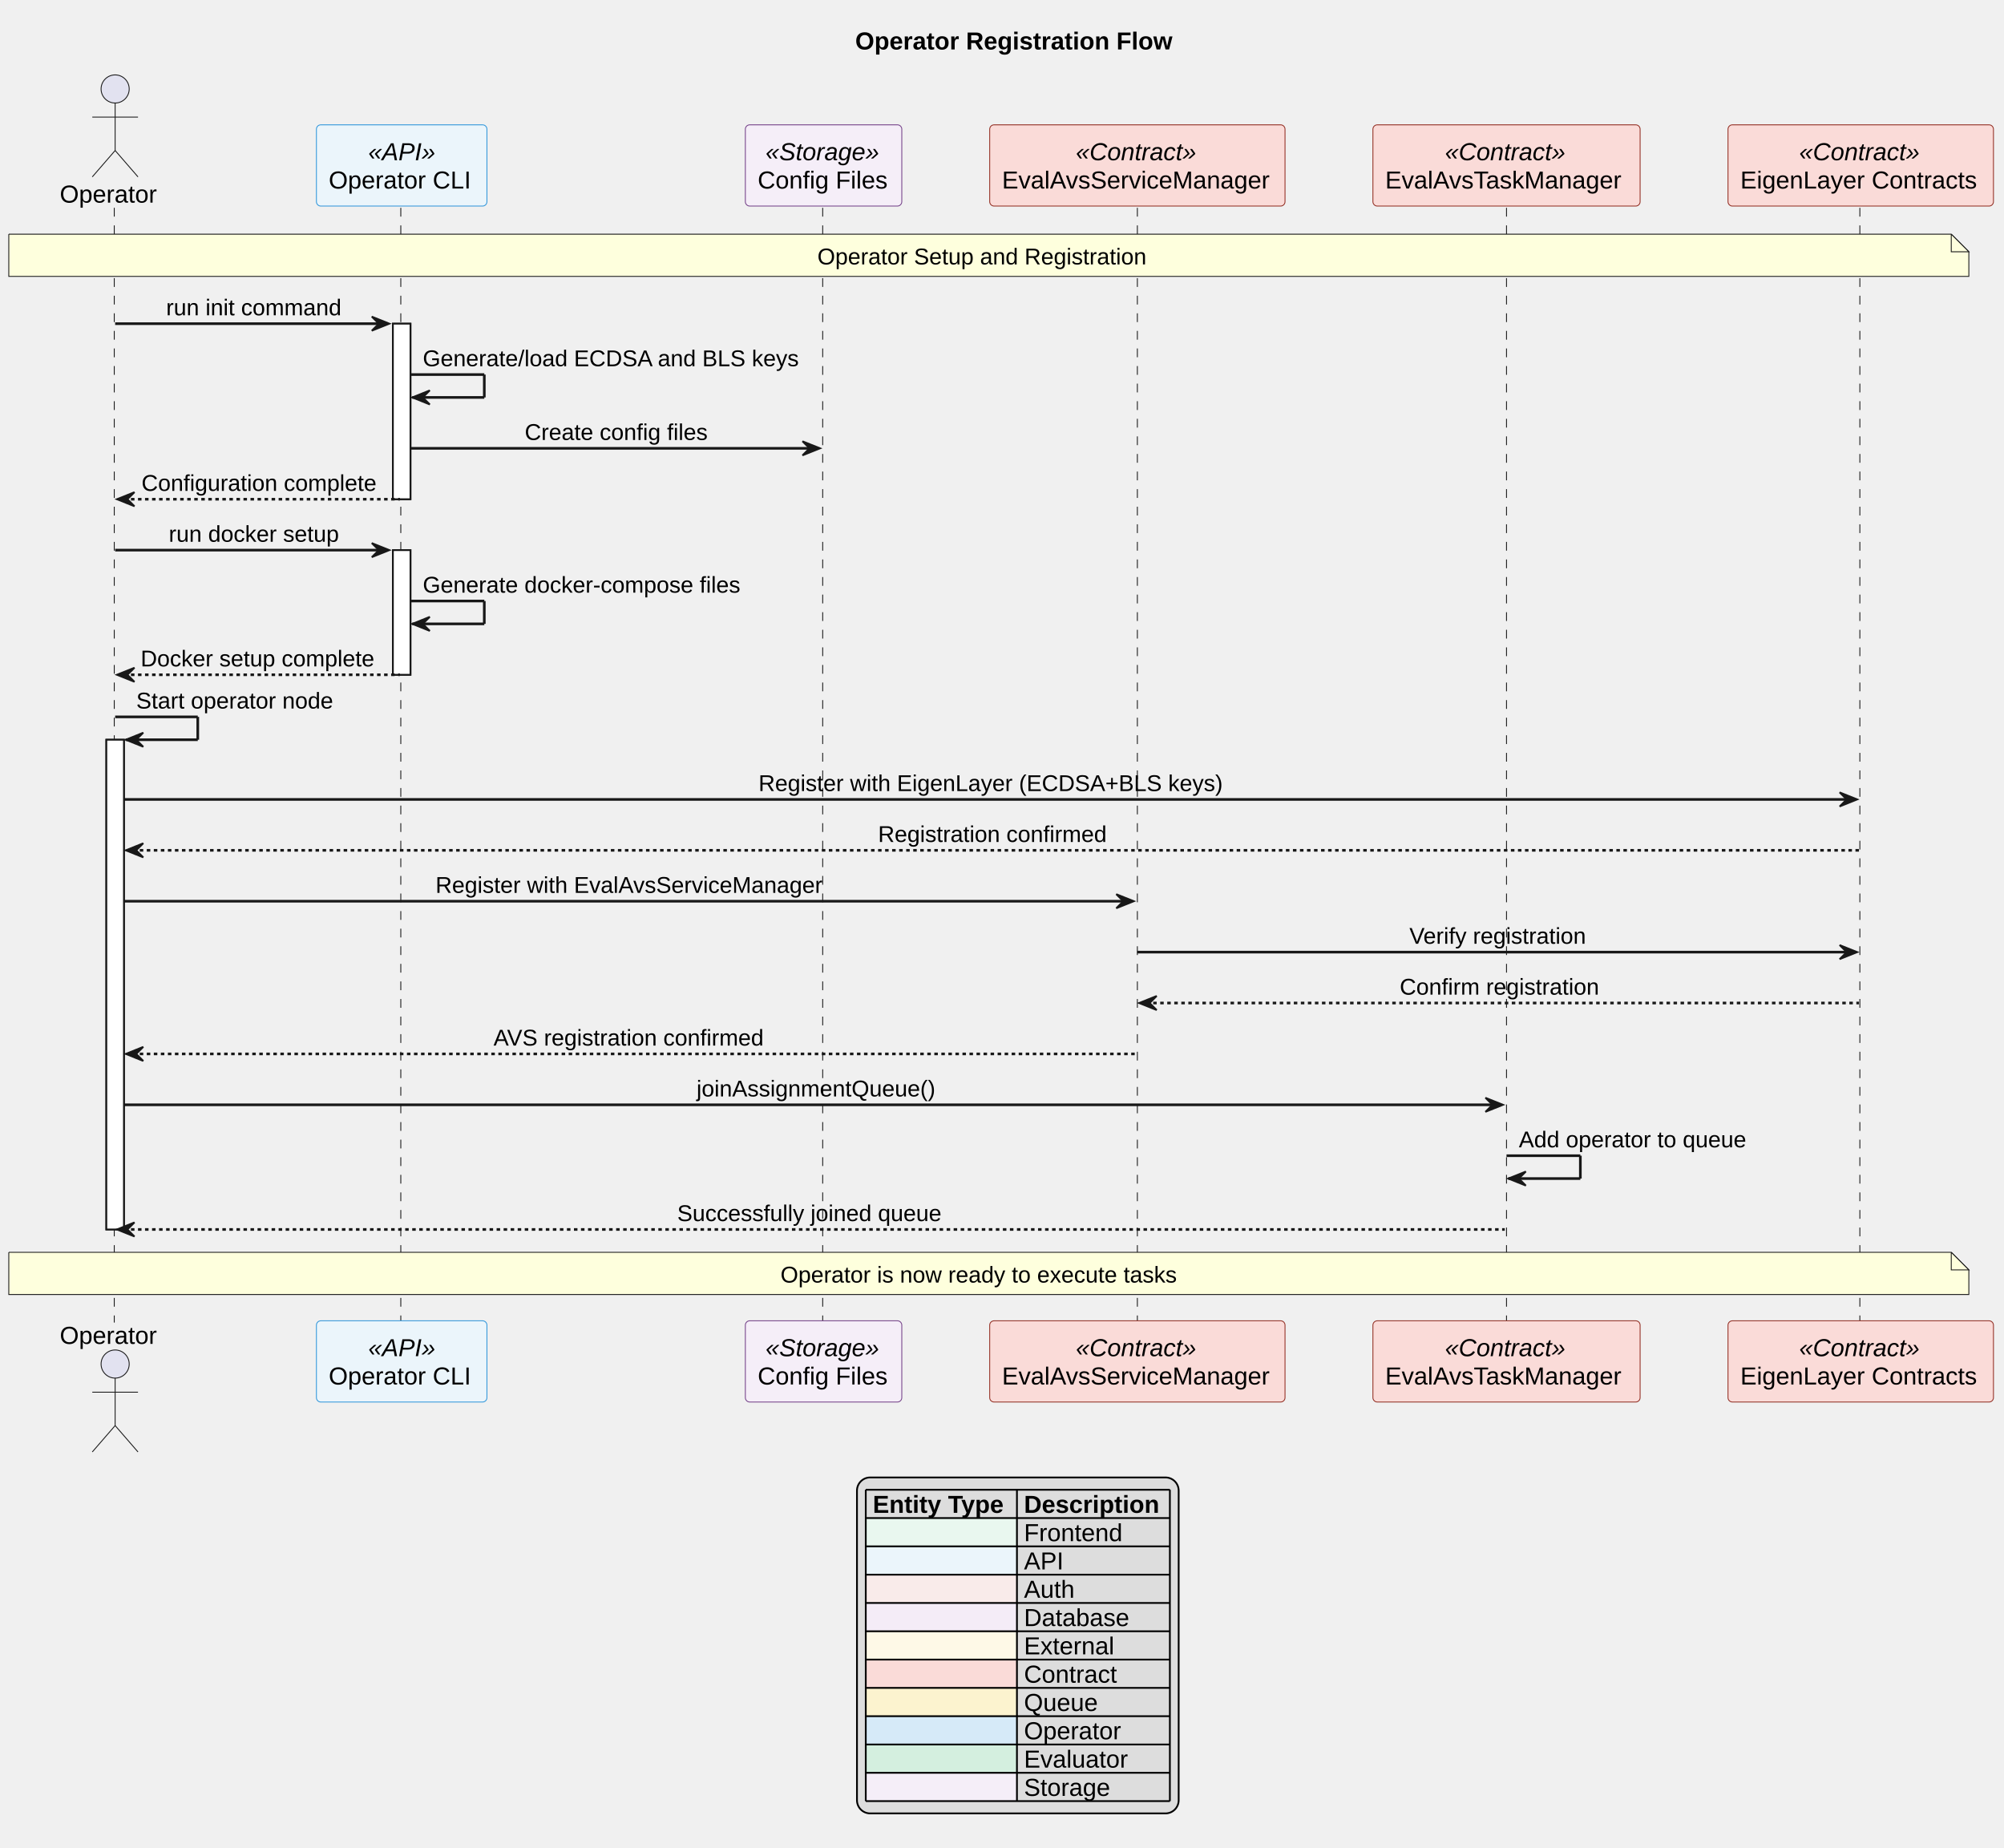
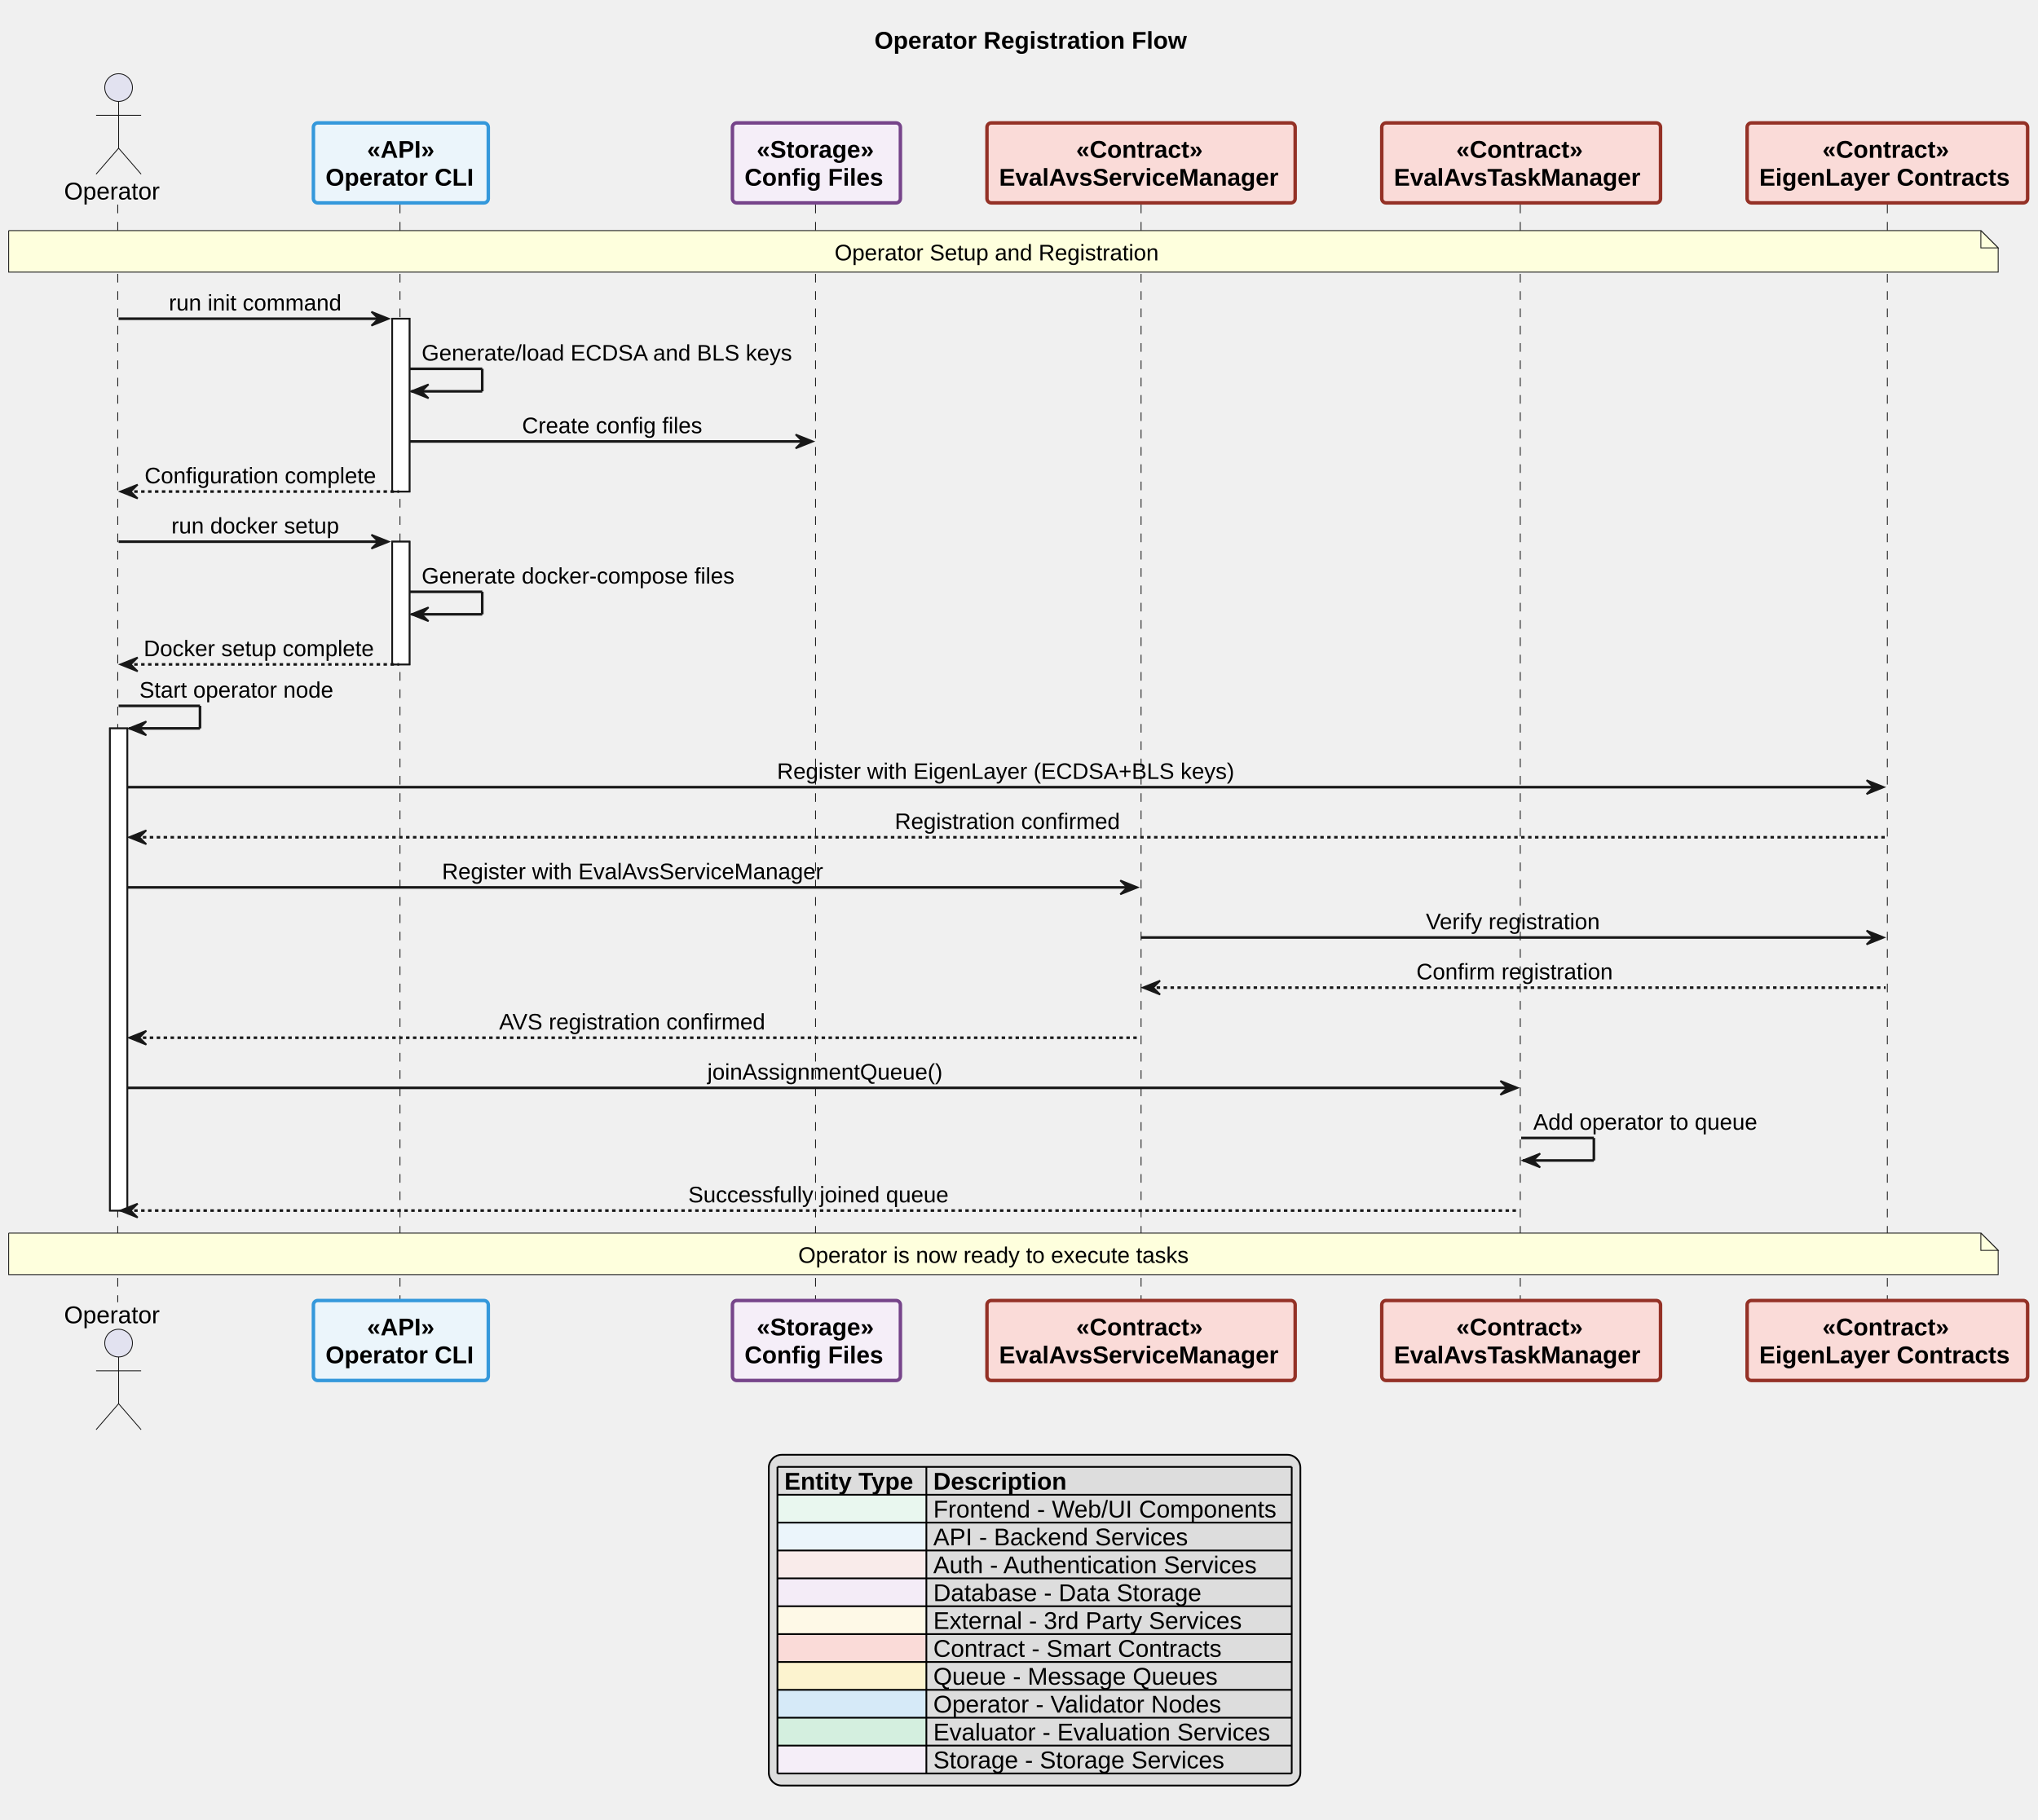
- <svg xmlns="http://www.w3.org/2000/svg" contentStyleType="text/css" height="1051px" preserveAspectRatio="none" style="width:1140px;height:1051px;background:#FFFFFF;" version="1.1" viewBox="0 0 1140 1051" width="1140px" zoomAndPan="magnify">
+ <svg xmlns="http://www.w3.org/2000/svg" contentStyleType="text/css" height="1051px" preserveAspectRatio="none" style="width:1177px;height:1051px;background:#FFFFFF;" version="1.1" viewBox="0 0 1177 1051" width="1177px" zoomAndPan="magnify">
  <defs />
  <g>
-     <text fill="#000000" font-family="Arial" font-size="14" font-weight="bold" lengthAdjust="spacing" textLength="185" x="486.5" y="28.132">Operator Registration Flow</text>
-     <rect fill="#FFFFFF" height="278.539" style="stroke:#181818;stroke-width:1.0;" width="10" x="60.5" y="420.736" />
-     <rect fill="#FFFFFF" height="99.846" style="stroke:#181818;stroke-width:1.0;" width="10" x="223.5" y="184.095" />
-     <rect fill="#FFFFFF" height="70.897" style="stroke:#181818;stroke-width:1.0;" width="10" x="223.5" y="312.89" />
-     <line style="stroke:#181818;stroke-width:0.5;stroke-dasharray:5.0,5.0;" x1="65" x2="65" y1="118.197" y2="752.223" />
-     <line style="stroke:#181818;stroke-width:0.5;stroke-dasharray:5.0,5.0;" x1="228" x2="228" y1="118.197" y2="752.223" />
-     <line style="stroke:#181818;stroke-width:0.5;stroke-dasharray:5.0,5.0;" x1="468" x2="468" y1="118.197" y2="752.223" />
-     <line style="stroke:#181818;stroke-width:0.5;stroke-dasharray:5.0,5.0;" x1="647" x2="647" y1="118.197" y2="752.223" />
-     <line style="stroke:#181818;stroke-width:0.5;stroke-dasharray:5.0,5.0;" x1="857" x2="857" y1="118.197" y2="752.223" />
-     <line style="stroke:#181818;stroke-width:0.5;stroke-dasharray:5.0,5.0;" x1="1058" x2="1058" y1="118.197" y2="752.223" />
-     <text fill="#000000" font-family="Arial" font-size="14" lengthAdjust="spacing" textLength="57" x="34" y="115.231">Operator</text>
-     <ellipse cx="65.5" cy="50.599" fill="#E2E2F0" rx="8" ry="8" style="stroke:#181818;stroke-width:0.5;" />
-     <path d="M65.5,58.599 L65.5,85.599 M52.5,66.599 L78.5,66.599 M65.5,85.599 L52.5,100.599 M65.5,85.599 L78.5,100.599 " fill="none" style="stroke:#181818;stroke-width:0.5;" />
-     <text fill="#000000" font-family="Arial" font-size="14" lengthAdjust="spacing" textLength="57" x="34" y="764.355">Operator</text>
-     <ellipse cx="65.5" cy="775.822" fill="#E2E2F0" rx="8" ry="8" style="stroke:#181818;stroke-width:0.5;" />
-     <path d="M65.5,783.822 L65.5,810.822 M52.5,791.822 L78.5,791.822 M65.5,810.822 L52.5,825.822 M65.5,810.822 L78.5,825.822 " fill="none" style="stroke:#181818;stroke-width:0.5;" />
-     <rect fill="#EBF5FB" height="46.197" rx="2.5" ry="2.5" style="stroke:#3498DB;stroke-width:0.5;" width="97" x="180" y="71" />
-     <text fill="#000000" font-family="Arial" font-size="14" font-style="italic" lengthAdjust="spacing" textLength="38" x="209.5" y="91.132">«API»</text>
-     <text fill="#000000" font-family="Arial" font-size="14" lengthAdjust="spacing" textLength="83" x="187" y="107.231">Operator CLI</text>
-     <rect fill="#EBF5FB" height="46.197" rx="2.5" ry="2.5" style="stroke:#3498DB;stroke-width:0.5;" width="97" x="180" y="751.223" />
-     <text fill="#000000" font-family="Arial" font-size="14" font-style="italic" lengthAdjust="spacing" textLength="38" x="209.5" y="771.355">«API»</text>
-     <text fill="#000000" font-family="Arial" font-size="14" lengthAdjust="spacing" textLength="83" x="187" y="787.454">Operator CLI</text>
-     <rect fill="#F5EEF8" height="46.197" rx="2.5" ry="2.5" style="stroke:#76448A;stroke-width:0.5;" width="89" x="424" y="71" />
-     <text fill="#000000" font-family="Arial" font-size="14" font-style="italic" lengthAdjust="spacing" textLength="66" x="435.5" y="91.132">«Storage»</text>
-     <text fill="#000000" font-family="Arial" font-size="14" lengthAdjust="spacing" textLength="75" x="431" y="107.231">Config Files</text>
-     <rect fill="#F5EEF8" height="46.197" rx="2.5" ry="2.5" style="stroke:#76448A;stroke-width:0.5;" width="89" x="424" y="751.223" />
-     <text fill="#000000" font-family="Arial" font-size="14" font-style="italic" lengthAdjust="spacing" textLength="66" x="435.5" y="771.355">«Storage»</text>
-     <text fill="#000000" font-family="Arial" font-size="14" lengthAdjust="spacing" textLength="75" x="431" y="787.454">Config Files</text>
-     <rect fill="#FADBD8" height="46.197" rx="2.5" ry="2.5" style="stroke:#943126;stroke-width:0.5;" width="168" x="563" y="71" />
-     <text fill="#000000" font-family="Arial" font-size="14" font-style="italic" lengthAdjust="spacing" textLength="70" x="612" y="91.132">«Contract»</text>
-     <text fill="#000000" font-family="Arial" font-size="14" lengthAdjust="spacing" textLength="154" x="570" y="107.231">EvalAvsServiceManager</text>
-     <rect fill="#FADBD8" height="46.197" rx="2.5" ry="2.5" style="stroke:#943126;stroke-width:0.5;" width="168" x="563" y="751.223" />
-     <text fill="#000000" font-family="Arial" font-size="14" font-style="italic" lengthAdjust="spacing" textLength="70" x="612" y="771.355">«Contract»</text>
-     <text fill="#000000" font-family="Arial" font-size="14" lengthAdjust="spacing" textLength="154" x="570" y="787.454">EvalAvsServiceManager</text>
-     <rect fill="#FADBD8" height="46.197" rx="2.5" ry="2.5" style="stroke:#943126;stroke-width:0.5;" width="152" x="781" y="71" />
-     <text fill="#000000" font-family="Arial" font-size="14" font-style="italic" lengthAdjust="spacing" textLength="70" x="822" y="91.132">«Contract»</text>
-     <text fill="#000000" font-family="Arial" font-size="14" lengthAdjust="spacing" textLength="138" x="788" y="107.231">EvalAvsTaskManager</text>
-     <rect fill="#FADBD8" height="46.197" rx="2.5" ry="2.5" style="stroke:#943126;stroke-width:0.5;" width="152" x="781" y="751.223" />
-     <text fill="#000000" font-family="Arial" font-size="14" font-style="italic" lengthAdjust="spacing" textLength="70" x="822" y="771.355">«Contract»</text>
-     <text fill="#000000" font-family="Arial" font-size="14" lengthAdjust="spacing" textLength="138" x="788" y="787.454">EvalAvsTaskManager</text>
-     <rect fill="#FADBD8" height="46.197" rx="2.5" ry="2.5" style="stroke:#943126;stroke-width:0.5;" width="151" x="983" y="71" />
-     <text fill="#000000" font-family="Arial" font-size="14" font-style="italic" lengthAdjust="spacing" textLength="70" x="1023.5" y="91.132">«Contract»</text>
-     <text fill="#000000" font-family="Arial" font-size="14" lengthAdjust="spacing" textLength="137" x="990" y="107.231">EigenLayer Contracts</text>
-     <rect fill="#FADBD8" height="46.197" rx="2.5" ry="2.5" style="stroke:#943126;stroke-width:0.5;" width="151" x="983" y="751.223" />
-     <text fill="#000000" font-family="Arial" font-size="14" font-style="italic" lengthAdjust="spacing" textLength="70" x="1023.5" y="771.355">«Contract»</text>
-     <text fill="#000000" font-family="Arial" font-size="14" lengthAdjust="spacing" textLength="137" x="990" y="787.454">EigenLayer Contracts</text>
-     <rect fill="#FFFFFF" height="278.539" style="stroke:#181818;stroke-width:1.0;" width="10" x="60.5" y="420.736" />
-     <rect fill="#FFFFFF" height="99.846" style="stroke:#181818;stroke-width:1.0;" width="10" x="223.5" y="184.095" />
-     <rect fill="#FFFFFF" height="70.897" style="stroke:#181818;stroke-width:1.0;" width="10" x="223.5" y="312.89" />
-     <path d="M5,133.197 L5,157.197 L1120,157.197 L1120,143.197 L1110,133.197 L5,133.197 " fill="#FEFFDD" style="stroke:#181818;stroke-width:0.5;" />
-     <path d="M1110,133.197 L1110,143.197 L1120,143.197 L1110,133.197 " fill="#FEFFDD" style="stroke:#181818;stroke-width:0.5;" />
-     <text fill="#000000" font-family="Arial" font-size="13" lengthAdjust="spacing" textLength="186" x="465" y="150.391">Operator Setup and Registration</text>
-     <polygon fill="#181818" points="211.5,180.095,221.5,184.095,211.5,188.095,215.5,184.095" style="stroke:#181818;stroke-width:1.0;" />
-     <line style="stroke:#181818;stroke-width:1.5;" x1="65.5" x2="217.5" y1="184.095" y2="184.095" />
-     <text fill="#000000" font-family="Arial" font-size="13" lengthAdjust="spacing" textLength="100" x="94.5" y="179.34">run init command</text>
-     <line style="stroke:#181818;stroke-width:1.5;" x1="233.5" x2="275.5" y1="213.043" y2="213.043" />
-     <line style="stroke:#181818;stroke-width:1.5;" x1="275.5" x2="275.5" y1="213.043" y2="226.043" />
-     <line style="stroke:#181818;stroke-width:1.5;" x1="234.5" x2="275.5" y1="226.043" y2="226.043" />
-     <polygon fill="#181818" points="244.5,222.043,234.5,226.043,244.5,230.043,240.5,226.043" style="stroke:#181818;stroke-width:1.0;" />
-     <text fill="#000000" font-family="Arial" font-size="13" lengthAdjust="spacing" textLength="216" x="240.5" y="208.289">Generate/load ECDSA and BLS keys</text>
-     <polygon fill="#181818" points="456.5,250.992,466.5,254.992,456.5,258.992,460.5,254.992" style="stroke:#181818;stroke-width:1.0;" />
-     <line style="stroke:#181818;stroke-width:1.5;" x1="233.5" x2="462.5" y1="254.992" y2="254.992" />
-     <text fill="#000000" font-family="Arial" font-size="13" lengthAdjust="spacing" textLength="105" x="298.5" y="250.237">Create config files</text>
-     <polygon fill="#181818" points="76.5,279.941,66.5,283.941,76.5,287.941,72.5,283.941" style="stroke:#181818;stroke-width:1.0;" />
-     <line style="stroke:#181818;stroke-width:1.5;stroke-dasharray:2.0,2.0;" x1="70.5" x2="227.5" y1="283.941" y2="283.941" />
-     <text fill="#000000" font-family="Arial" font-size="13" lengthAdjust="spacing" textLength="133" x="80.5" y="279.186">Configuration complete</text>
-     <polygon fill="#181818" points="211.5,308.89,221.5,312.89,211.5,316.89,215.5,312.89" style="stroke:#181818;stroke-width:1.0;" />
-     <line style="stroke:#181818;stroke-width:1.5;" x1="65.5" x2="217.5" y1="312.89" y2="312.89" />
-     <text fill="#000000" font-family="Arial" font-size="13" lengthAdjust="spacing" textLength="97" x="96" y="308.135">run docker setup</text>
-     <line style="stroke:#181818;stroke-width:1.5;" x1="233.5" x2="275.5" y1="341.838" y2="341.838" />
-     <line style="stroke:#181818;stroke-width:1.5;" x1="275.5" x2="275.5" y1="341.838" y2="354.838" />
-     <line style="stroke:#181818;stroke-width:1.5;" x1="234.5" x2="275.5" y1="354.838" y2="354.838" />
-     <polygon fill="#181818" points="244.5,350.838,234.5,354.838,244.5,358.838,240.5,354.838" style="stroke:#181818;stroke-width:1.0;" />
-     <text fill="#000000" font-family="Arial" font-size="13" lengthAdjust="spacing" textLength="181" x="240.5" y="337.084">Generate docker-compose files</text>
-     <polygon fill="#181818" points="76.5,379.787,66.5,383.787,76.5,387.787,72.5,383.787" style="stroke:#181818;stroke-width:1.0;" />
-     <line style="stroke:#181818;stroke-width:1.5;stroke-dasharray:2.0,2.0;" x1="70.5" x2="227.5" y1="383.787" y2="383.787" />
-     <text fill="#000000" font-family="Arial" font-size="13" lengthAdjust="spacing" textLength="134" x="80" y="379.032">Docker setup complete</text>
-     <line style="stroke:#181818;stroke-width:1.5;" x1="65.5" x2="112.5" y1="407.736" y2="407.736" />
-     <line style="stroke:#181818;stroke-width:1.5;" x1="112.5" x2="112.5" y1="407.736" y2="420.736" />
-     <line style="stroke:#181818;stroke-width:1.5;" x1="71.5" x2="112.5" y1="420.736" y2="420.736" />
-     <polygon fill="#181818" points="81.5,416.736,71.5,420.736,81.5,424.736,77.5,420.736" style="stroke:#181818;stroke-width:1.0;" />
-     <text fill="#000000" font-family="Arial" font-size="13" lengthAdjust="spacing" textLength="111" x="77.5" y="402.981">Start operator node</text>
-     <polygon fill="#181818" points="1046.5,450.685,1056.5,454.685,1046.5,458.685,1050.5,454.685" style="stroke:#181818;stroke-width:1.0;" />
-     <line style="stroke:#181818;stroke-width:1.5;" x1="70.5" x2="1052.5" y1="454.685" y2="454.685" />
-     <text fill="#000000" font-family="Arial" font-size="13" lengthAdjust="spacing" textLength="266" x="431.5" y="449.93">Register with EigenLayer (ECDSA+BLS keys)</text>
-     <polygon fill="#181818" points="81.5,479.633,71.5,483.633,81.5,487.633,77.5,483.633" style="stroke:#181818;stroke-width:1.0;" />
-     <line style="stroke:#181818;stroke-width:1.5;stroke-dasharray:2.0,2.0;" x1="75.5" x2="1057.5" y1="483.633" y2="483.633" />
-     <text fill="#000000" font-family="Arial" font-size="13" lengthAdjust="spacing" textLength="130" x="499.5" y="478.878">Registration confirmed</text>
-     <polygon fill="#181818" points="635,508.582,645,512.582,635,516.582,639,512.582" style="stroke:#181818;stroke-width:1.0;" />
-     <line style="stroke:#181818;stroke-width:1.5;" x1="70.5" x2="641" y1="512.582" y2="512.582" />
-     <text fill="#000000" font-family="Arial" font-size="13" lengthAdjust="spacing" textLength="222" x="247.75" y="507.827">Register with EvalAvsServiceManager</text>
-     <polygon fill="#181818" points="1046.5,537.531,1056.5,541.531,1046.5,545.531,1050.5,541.531" style="stroke:#181818;stroke-width:1.0;" />
-     <line style="stroke:#181818;stroke-width:1.5;" x1="647" x2="1052.5" y1="541.531" y2="541.531" />
-     <text fill="#000000" font-family="Arial" font-size="13" lengthAdjust="spacing" textLength="102" x="801.75" y="536.776">Verify registration</text>
-     <polygon fill="#181818" points="658,566.48,648,570.48,658,574.48,654,570.48" style="stroke:#181818;stroke-width:1.0;" />
-     <line style="stroke:#181818;stroke-width:1.5;stroke-dasharray:2.0,2.0;" x1="652" x2="1057.5" y1="570.48" y2="570.48" />
-     <text fill="#000000" font-family="Arial" font-size="13" lengthAdjust="spacing" textLength="113" x="796.25" y="565.725">Confirm registration</text>
-     <polygon fill="#181818" points="81.5,595.428,71.5,599.428,81.5,603.428,77.5,599.428" style="stroke:#181818;stroke-width:1.0;" />
-     <line style="stroke:#181818;stroke-width:1.5;stroke-dasharray:2.0,2.0;" x1="75.5" x2="646" y1="599.428" y2="599.428" />
-     <text fill="#000000" font-family="Arial" font-size="13" lengthAdjust="spacing" textLength="156" x="280.75" y="594.673">AVS registration confirmed</text>
-     <polygon fill="#181818" points="845,624.377,855,628.377,845,632.377,849,628.377" style="stroke:#181818;stroke-width:1.0;" />
-     <line style="stroke:#181818;stroke-width:1.5;" x1="70.5" x2="851" y1="628.377" y2="628.377" />
-     <text fill="#000000" font-family="Arial" font-size="13" lengthAdjust="spacing" textLength="135" x="396.25" y="623.622">joinAssignmentQueue()</text>
-     <line style="stroke:#181818;stroke-width:1.5;" x1="857" x2="899" y1="657.326" y2="657.326" />
-     <line style="stroke:#181818;stroke-width:1.5;" x1="899" x2="899" y1="657.326" y2="670.326" />
-     <line style="stroke:#181818;stroke-width:1.5;" x1="858" x2="899" y1="670.326" y2="670.326" />
-     <polygon fill="#181818" points="868,666.326,858,670.326,868,674.326,864,670.326" style="stroke:#181818;stroke-width:1.0;" />
-     <text fill="#000000" font-family="Arial" font-size="13" lengthAdjust="spacing" textLength="128" x="864" y="652.571">Add operator to queue</text>
-     <polygon fill="#181818" points="76.5,695.274,66.5,699.274,76.5,703.274,72.5,699.274" style="stroke:#181818;stroke-width:1.0;" />
-     <line style="stroke:#181818;stroke-width:1.5;stroke-dasharray:2.0,2.0;" x1="70.5" x2="856" y1="699.274" y2="699.274" />
-     <text fill="#000000" font-family="Arial" font-size="13" lengthAdjust="spacing" textLength="152" x="385.25" y="694.519">Successfully joined queue</text>
-     <path d="M5,712.274 L5,736.274 L1120,736.274 L1120,722.274 L1110,712.274 L5,712.274 " fill="#FEFFDD" style="stroke:#181818;stroke-width:0.5;" />
-     <path d="M1110,712.274 L1110,722.274 L1120,722.274 L1110,712.274 " fill="#FEFFDD" style="stroke:#181818;stroke-width:0.5;" />
-     <text fill="#000000" font-family="Arial" font-size="13" lengthAdjust="spacing" textLength="228" x="444" y="729.468">Operator is now ready to execute tasks</text>
-     <rect fill="#DDDDDD" height="191.085" id="_legend" rx="7.5" ry="7.5" style="stroke:#000000;stroke-width:1.0;" width="183" x="487.5" y="840.322" />
-     <text fill="#000000" font-family="Arial" font-size="14" font-weight="bold" lengthAdjust="spacing" textLength="78" x="496.5" y="860.454">Entity Type</text>
-     <text fill="#000000" font-family="Arial" font-size="14" font-weight="bold" lengthAdjust="spacing" textLength="79" x="582.5" y="860.454">Description</text>
-     <rect fill="#E9F7EF" height="16.099" style="stroke:none;stroke-width:1.0;" width="86" x="492.5" y="863.42" />
-     <text fill="#000000" font-family="Arial" font-size="14" lengthAdjust="spacing" textLength="4" x="492.5" y="876.552"> </text>
-     <text fill="#000000" font-family="Arial" font-size="14" lengthAdjust="spacing" textLength="58" x="582.5" y="876.552">Frontend</text>
-     <rect fill="#EBF5FB" height="16.099" style="stroke:none;stroke-width:1.0;" width="86" x="492.5" y="879.519" />
-     <text fill="#000000" font-family="Arial" font-size="14" lengthAdjust="spacing" textLength="4" x="492.5" y="892.651"> </text>
-     <text fill="#000000" font-family="Arial" font-size="14" lengthAdjust="spacing" textLength="22" x="582.5" y="892.651">API</text>
-     <rect fill="#F9EBEA" height="16.099" style="stroke:none;stroke-width:1.0;" width="86" x="492.5" y="895.618" />
-     <text fill="#000000" font-family="Arial" font-size="14" lengthAdjust="spacing" textLength="4" x="492.5" y="908.75"> </text>
-     <text fill="#000000" font-family="Arial" font-size="14" lengthAdjust="spacing" textLength="29" x="582.5" y="908.75">Auth</text>
-     <rect fill="#F4ECF7" height="16.099" style="stroke:none;stroke-width:1.0;" width="86" x="492.5" y="911.716" />
-     <text fill="#000000" font-family="Arial" font-size="14" lengthAdjust="spacing" textLength="4" x="492.5" y="924.848"> </text>
-     <text fill="#000000" font-family="Arial" font-size="14" lengthAdjust="spacing" textLength="61" x="582.5" y="924.848">Database</text>
-     <rect fill="#FEF9E7" height="16.099" style="stroke:none;stroke-width:1.0;" width="86" x="492.5" y="927.815" />
-     <text fill="#000000" font-family="Arial" font-size="14" lengthAdjust="spacing" textLength="4" x="492.5" y="940.947"> </text>
-     <text fill="#000000" font-family="Arial" font-size="14" lengthAdjust="spacing" textLength="52" x="582.5" y="940.947">External</text>
-     <rect fill="#FADBD8" height="16.099" style="stroke:none;stroke-width:1.0;" width="86" x="492.5" y="943.914" />
-     <text fill="#000000" font-family="Arial" font-size="14" lengthAdjust="spacing" textLength="4" x="492.5" y="957.045"> </text>
-     <text fill="#000000" font-family="Arial" font-size="14" lengthAdjust="spacing" textLength="54" x="582.5" y="957.045">Contract</text>
-     <rect fill="#FCF3CF" height="16.099" style="stroke:none;stroke-width:1.0;" width="86" x="492.5" y="960.012" />
-     <text fill="#000000" font-family="Arial" font-size="14" lengthAdjust="spacing" textLength="4" x="492.5" y="973.144"> </text>
-     <text fill="#000000" font-family="Arial" font-size="14" lengthAdjust="spacing" textLength="43" x="582.5" y="973.144">Queue</text>
-     <rect fill="#D6EAF8" height="16.099" style="stroke:none;stroke-width:1.0;" width="86" x="492.5" y="976.111" />
-     <text fill="#000000" font-family="Arial" font-size="14" lengthAdjust="spacing" textLength="4" x="492.5" y="989.243"> </text>
-     <text fill="#000000" font-family="Arial" font-size="14" lengthAdjust="spacing" textLength="57" x="582.5" y="989.243">Operator</text>
-     <rect fill="#D4EFDF" height="16.099" style="stroke:none;stroke-width:1.0;" width="86" x="492.5" y="992.21" />
-     <text fill="#000000" font-family="Arial" font-size="14" lengthAdjust="spacing" textLength="4" x="492.5" y="1005.341"> </text>
-     <text fill="#000000" font-family="Arial" font-size="14" lengthAdjust="spacing" textLength="60" x="582.5" y="1005.341">Evaluator</text>
-     <rect fill="#F5EEF8" height="16.099" style="stroke:none;stroke-width:1.0;" width="86" x="492.5" y="1008.308" />
-     <text fill="#000000" font-family="Arial" font-size="14" lengthAdjust="spacing" textLength="4" x="492.5" y="1021.44"> </text>
-     <text fill="#000000" font-family="Arial" font-size="14" lengthAdjust="spacing" textLength="50" x="582.5" y="1021.44">Storage</text>
-     <line style="stroke:#000000;stroke-width:1.0;" x1="492.5" x2="665.5" y1="847.322" y2="847.322" />
-     <line style="stroke:#000000;stroke-width:1.0;" x1="492.5" x2="665.5" y1="863.42" y2="863.42" />
-     <line style="stroke:#000000;stroke-width:1.0;" x1="492.5" x2="665.5" y1="879.519" y2="879.519" />
-     <line style="stroke:#000000;stroke-width:1.0;" x1="492.5" x2="665.5" y1="895.618" y2="895.618" />
-     <line style="stroke:#000000;stroke-width:1.0;" x1="492.5" x2="665.5" y1="911.716" y2="911.716" />
-     <line style="stroke:#000000;stroke-width:1.0;" x1="492.5" x2="665.5" y1="927.815" y2="927.815" />
-     <line style="stroke:#000000;stroke-width:1.0;" x1="492.5" x2="665.5" y1="943.914" y2="943.914" />
-     <line style="stroke:#000000;stroke-width:1.0;" x1="492.5" x2="665.5" y1="960.012" y2="960.012" />
-     <line style="stroke:#000000;stroke-width:1.0;" x1="492.5" x2="665.5" y1="976.111" y2="976.111" />
-     <line style="stroke:#000000;stroke-width:1.0;" x1="492.5" x2="665.5" y1="992.21" y2="992.21" />
-     <line style="stroke:#000000;stroke-width:1.0;" x1="492.5" x2="665.5" y1="1008.308" y2="1008.308" />
-     <line style="stroke:#000000;stroke-width:1.0;" x1="492.5" x2="665.5" y1="1024.407" y2="1024.407" />
-     <line style="stroke:#000000;stroke-width:1.0;" x1="492.5" x2="492.5" y1="847.322" y2="1024.407" />
-     <line style="stroke:#000000;stroke-width:1.0;" x1="578.5" x2="578.5" y1="847.322" y2="1024.407" />
-     <line style="stroke:#000000;stroke-width:1.0;" x1="665.5" x2="665.5" y1="847.322" y2="1024.407" />
+     <text fill="#000000" font-family="Arial" font-size="14" font-weight="bold" lengthAdjust="spacing" textLength="185" x="505" y="28.132">Operator Registration Flow</text>
+     <rect fill="#FFFFFF" height="278.539" style="stroke:#181818;stroke-width:1.0;" width="10" x="63.5" y="420.736" />
+     <rect fill="#FFFFFF" height="99.846" style="stroke:#181818;stroke-width:1.0;" width="10" x="226.5" y="184.095" />
+     <rect fill="#FFFFFF" height="70.897" style="stroke:#181818;stroke-width:1.0;" width="10" x="226.5" y="312.89" />
+     <line style="stroke:#181818;stroke-width:0.5;stroke-dasharray:5.0,5.0;" x1="68" x2="68" y1="118.197" y2="752.223" />
+     <line style="stroke:#181818;stroke-width:0.5;stroke-dasharray:5.0,5.0;" x1="231" x2="231" y1="118.197" y2="752.223" />
+     <line style="stroke:#181818;stroke-width:0.5;stroke-dasharray:5.0,5.0;" x1="471" x2="471" y1="118.197" y2="752.223" />
+     <line style="stroke:#181818;stroke-width:0.5;stroke-dasharray:5.0,5.0;" x1="659" x2="659" y1="118.197" y2="752.223" />
+     <line style="stroke:#181818;stroke-width:0.5;stroke-dasharray:5.0,5.0;" x1="878" x2="878" y1="118.197" y2="752.223" />
+     <line style="stroke:#181818;stroke-width:0.5;stroke-dasharray:5.0,5.0;" x1="1090" x2="1090" y1="118.197" y2="752.223" />
+     <text fill="#000000" font-family="Arial" font-size="14" lengthAdjust="spacing" textLength="57" x="37" y="115.231">Operator</text>
+     <ellipse cx="68.5" cy="50.599" fill="#E2E2F0" rx="8" ry="8" style="stroke:#181818;stroke-width:0.5;" />
+     <path d="M68.5,58.599 L68.5,85.599 M55.5,66.599 L81.5,66.599 M68.5,85.599 L55.5,100.599 M68.5,85.599 L81.5,100.599 " fill="none" style="stroke:#181818;stroke-width:0.5;" />
+     <text fill="#000000" font-family="Arial" font-size="14" lengthAdjust="spacing" textLength="57" x="37" y="764.355">Operator</text>
+     <ellipse cx="68.5" cy="775.822" fill="#E2E2F0" rx="8" ry="8" style="stroke:#181818;stroke-width:0.5;" />
+     <path d="M68.5,783.822 L68.5,810.822 M55.5,791.822 L81.5,791.822 M68.5,810.822 L55.5,825.822 M68.5,810.822 L81.5,825.822 " fill="none" style="stroke:#181818;stroke-width:0.5;" />
+     <rect fill="#EBF5FB" height="46.197" rx="2.5" ry="2.5" style="stroke:#3498DB;stroke-width:2.0;" width="101" x="181" y="71" />
+     <text fill="#000000" font-family="Arial" font-size="14" font-weight="bold" lengthAdjust="spacing" textLength="39" x="212" y="91.132">«API»</text>
+     <text fill="#000000" font-family="Arial" font-size="14" font-weight="bold" lengthAdjust="spacing" textLength="87" x="188" y="107.231">Operator CLI</text>
+     <rect fill="#EBF5FB" height="46.197" rx="2.5" ry="2.5" style="stroke:#3498DB;stroke-width:2.0;" width="101" x="181" y="751.223" />
+     <text fill="#000000" font-family="Arial" font-size="14" font-weight="bold" lengthAdjust="spacing" textLength="39" x="212" y="771.355">«API»</text>
+     <text fill="#000000" font-family="Arial" font-size="14" font-weight="bold" lengthAdjust="spacing" textLength="87" x="188" y="787.454">Operator CLI</text>
+     <rect fill="#F5EEF8" height="46.197" rx="2.5" ry="2.5" style="stroke:#76448A;stroke-width:2.0;" width="97" x="423" y="71" />
+     <text fill="#000000" font-family="Arial" font-size="14" font-weight="bold" lengthAdjust="spacing" textLength="69" x="437" y="91.132">«Storage»</text>
+     <text fill="#000000" font-family="Arial" font-size="14" font-weight="bold" lengthAdjust="spacing" textLength="83" x="430" y="107.231">Config Files</text>
+     <rect fill="#F5EEF8" height="46.197" rx="2.5" ry="2.5" style="stroke:#76448A;stroke-width:2.0;" width="97" x="423" y="751.223" />
+     <text fill="#000000" font-family="Arial" font-size="14" font-weight="bold" lengthAdjust="spacing" textLength="69" x="437" y="771.355">«Storage»</text>
+     <text fill="#000000" font-family="Arial" font-size="14" font-weight="bold" lengthAdjust="spacing" textLength="83" x="430" y="787.454">Config Files</text>
+     <rect fill="#FADBD8" height="46.197" rx="2.5" ry="2.5" style="stroke:#943126;stroke-width:2.0;" width="178" x="570" y="71" />
+     <text fill="#000000" font-family="Arial" font-size="14" font-weight="bold" lengthAdjust="spacing" textLength="75" x="621.5" y="91.132">«Contract»</text>
+     <text fill="#000000" font-family="Arial" font-size="14" font-weight="bold" lengthAdjust="spacing" textLength="164" x="577" y="107.231">EvalAvsServiceManager</text>
+     <rect fill="#FADBD8" height="46.197" rx="2.5" ry="2.5" style="stroke:#943126;stroke-width:2.0;" width="178" x="570" y="751.223" />
+     <text fill="#000000" font-family="Arial" font-size="14" font-weight="bold" lengthAdjust="spacing" textLength="75" x="621.5" y="771.355">«Contract»</text>
+     <text fill="#000000" font-family="Arial" font-size="14" font-weight="bold" lengthAdjust="spacing" textLength="164" x="577" y="787.454">EvalAvsServiceManager</text>
+     <rect fill="#FADBD8" height="46.197" rx="2.5" ry="2.5" style="stroke:#943126;stroke-width:2.0;" width="161" x="798" y="71" />
+     <text fill="#000000" font-family="Arial" font-size="14" font-weight="bold" lengthAdjust="spacing" textLength="75" x="841" y="91.132">«Contract»</text>
+     <text fill="#000000" font-family="Arial" font-size="14" font-weight="bold" lengthAdjust="spacing" textLength="147" x="805" y="107.231">EvalAvsTaskManager</text>
+     <rect fill="#FADBD8" height="46.197" rx="2.5" ry="2.5" style="stroke:#943126;stroke-width:2.0;" width="161" x="798" y="751.223" />
+     <text fill="#000000" font-family="Arial" font-size="14" font-weight="bold" lengthAdjust="spacing" textLength="75" x="841" y="771.355">«Contract»</text>
+     <text fill="#000000" font-family="Arial" font-size="14" font-weight="bold" lengthAdjust="spacing" textLength="147" x="805" y="787.454">EvalAvsTaskManager</text>
+     <rect fill="#FADBD8" height="46.197" rx="2.5" ry="2.5" style="stroke:#943126;stroke-width:2.0;" width="162" x="1009" y="71" />
+     <text fill="#000000" font-family="Arial" font-size="14" font-weight="bold" lengthAdjust="spacing" textLength="75" x="1052.5" y="91.132">«Contract»</text>
+     <text fill="#000000" font-family="Arial" font-size="14" font-weight="bold" lengthAdjust="spacing" textLength="148" x="1016" y="107.231">EigenLayer Contracts</text>
+     <rect fill="#FADBD8" height="46.197" rx="2.5" ry="2.5" style="stroke:#943126;stroke-width:2.0;" width="162" x="1009" y="751.223" />
+     <text fill="#000000" font-family="Arial" font-size="14" font-weight="bold" lengthAdjust="spacing" textLength="75" x="1052.5" y="771.355">«Contract»</text>
+     <text fill="#000000" font-family="Arial" font-size="14" font-weight="bold" lengthAdjust="spacing" textLength="148" x="1016" y="787.454">EigenLayer Contracts</text>
+     <rect fill="#FFFFFF" height="278.539" style="stroke:#181818;stroke-width:1.0;" width="10" x="63.5" y="420.736" />
+     <rect fill="#FFFFFF" height="99.846" style="stroke:#181818;stroke-width:1.0;" width="10" x="226.5" y="184.095" />
+     <rect fill="#FFFFFF" height="70.897" style="stroke:#181818;stroke-width:1.0;" width="10" x="226.5" y="312.89" />
+     <path d="M5,133.197 L5,157.197 L1154,157.197 L1154,143.197 L1144,133.197 L5,133.197 " fill="#FEFFDD" style="stroke:#181818;stroke-width:0.5;" />
+     <path d="M1144,133.197 L1144,143.197 L1154,143.197 L1144,133.197 " fill="#FEFFDD" style="stroke:#181818;stroke-width:0.5;" />
+     <text fill="#000000" font-family="Arial" font-size="13" lengthAdjust="spacing" textLength="186" x="482" y="150.391">Operator Setup and Registration</text>
+     <polygon fill="#181818" points="214.5,180.095,224.5,184.095,214.5,188.095,218.5,184.095" style="stroke:#181818;stroke-width:1.0;" />
+     <line style="stroke:#181818;stroke-width:1.5;" x1="68.5" x2="220.5" y1="184.095" y2="184.095" />
+     <text fill="#000000" font-family="Arial" font-size="13" lengthAdjust="spacing" textLength="100" x="97.5" y="179.34">run init command</text>
+     <line style="stroke:#181818;stroke-width:1.5;" x1="236.5" x2="278.5" y1="213.043" y2="213.043" />
+     <line style="stroke:#181818;stroke-width:1.5;" x1="278.5" x2="278.5" y1="213.043" y2="226.043" />
+     <line style="stroke:#181818;stroke-width:1.5;" x1="237.5" x2="278.5" y1="226.043" y2="226.043" />
+     <polygon fill="#181818" points="247.5,222.043,237.5,226.043,247.5,230.043,243.5,226.043" style="stroke:#181818;stroke-width:1.0;" />
+     <text fill="#000000" font-family="Arial" font-size="13" lengthAdjust="spacing" textLength="216" x="243.5" y="208.289">Generate/load ECDSA and BLS keys</text>
+     <polygon fill="#181818" points="459.5,250.992,469.5,254.992,459.5,258.992,463.5,254.992" style="stroke:#181818;stroke-width:1.0;" />
+     <line style="stroke:#181818;stroke-width:1.5;" x1="236.5" x2="465.5" y1="254.992" y2="254.992" />
+     <text fill="#000000" font-family="Arial" font-size="13" lengthAdjust="spacing" textLength="105" x="301.5" y="250.237">Create config files</text>
+     <polygon fill="#181818" points="79.5,279.941,69.5,283.941,79.5,287.941,75.5,283.941" style="stroke:#181818;stroke-width:1.0;" />
+     <line style="stroke:#181818;stroke-width:1.5;stroke-dasharray:2.0,2.0;" x1="73.5" x2="230.5" y1="283.941" y2="283.941" />
+     <text fill="#000000" font-family="Arial" font-size="13" lengthAdjust="spacing" textLength="133" x="83.5" y="279.186">Configuration complete</text>
+     <polygon fill="#181818" points="214.5,308.89,224.5,312.89,214.5,316.89,218.5,312.89" style="stroke:#181818;stroke-width:1.0;" />
+     <line style="stroke:#181818;stroke-width:1.5;" x1="68.5" x2="220.5" y1="312.89" y2="312.89" />
+     <text fill="#000000" font-family="Arial" font-size="13" lengthAdjust="spacing" textLength="97" x="99" y="308.135">run docker setup</text>
+     <line style="stroke:#181818;stroke-width:1.5;" x1="236.5" x2="278.5" y1="341.838" y2="341.838" />
+     <line style="stroke:#181818;stroke-width:1.5;" x1="278.5" x2="278.5" y1="341.838" y2="354.838" />
+     <line style="stroke:#181818;stroke-width:1.5;" x1="237.5" x2="278.5" y1="354.838" y2="354.838" />
+     <polygon fill="#181818" points="247.5,350.838,237.5,354.838,247.5,358.838,243.5,354.838" style="stroke:#181818;stroke-width:1.0;" />
+     <text fill="#000000" font-family="Arial" font-size="13" lengthAdjust="spacing" textLength="181" x="243.5" y="337.084">Generate docker-compose files</text>
+     <polygon fill="#181818" points="79.5,379.787,69.5,383.787,79.5,387.787,75.5,383.787" style="stroke:#181818;stroke-width:1.0;" />
+     <line style="stroke:#181818;stroke-width:1.5;stroke-dasharray:2.0,2.0;" x1="73.5" x2="230.5" y1="383.787" y2="383.787" />
+     <text fill="#000000" font-family="Arial" font-size="13" lengthAdjust="spacing" textLength="134" x="83" y="379.032">Docker setup complete</text>
+     <line style="stroke:#181818;stroke-width:1.5;" x1="68.5" x2="115.5" y1="407.736" y2="407.736" />
+     <line style="stroke:#181818;stroke-width:1.5;" x1="115.5" x2="115.5" y1="407.736" y2="420.736" />
+     <line style="stroke:#181818;stroke-width:1.5;" x1="74.5" x2="115.5" y1="420.736" y2="420.736" />
+     <polygon fill="#181818" points="84.5,416.736,74.5,420.736,84.5,424.736,80.5,420.736" style="stroke:#181818;stroke-width:1.0;" />
+     <text fill="#000000" font-family="Arial" font-size="13" lengthAdjust="spacing" textLength="111" x="80.5" y="402.981">Start operator node</text>
+     <polygon fill="#181818" points="1078,450.685,1088,454.685,1078,458.685,1082,454.685" style="stroke:#181818;stroke-width:1.0;" />
+     <line style="stroke:#181818;stroke-width:1.5;" x1="73.5" x2="1084" y1="454.685" y2="454.685" />
+     <text fill="#000000" font-family="Arial" font-size="13" lengthAdjust="spacing" textLength="266" x="448.75" y="449.93">Register with EigenLayer (ECDSA+BLS keys)</text>
+     <polygon fill="#181818" points="84.5,479.633,74.5,483.633,84.5,487.633,80.5,483.633" style="stroke:#181818;stroke-width:1.0;" />
+     <line style="stroke:#181818;stroke-width:1.5;stroke-dasharray:2.0,2.0;" x1="78.5" x2="1089" y1="483.633" y2="483.633" />
+     <text fill="#000000" font-family="Arial" font-size="13" lengthAdjust="spacing" textLength="130" x="516.75" y="478.878">Registration confirmed</text>
+     <polygon fill="#181818" points="647,508.582,657,512.582,647,516.582,651,512.582" style="stroke:#181818;stroke-width:1.0;" />
+     <line style="stroke:#181818;stroke-width:1.5;" x1="73.5" x2="653" y1="512.582" y2="512.582" />
+     <text fill="#000000" font-family="Arial" font-size="13" lengthAdjust="spacing" textLength="222" x="255.25" y="507.827">Register with EvalAvsServiceManager</text>
+     <polygon fill="#181818" points="1078,537.531,1088,541.531,1078,545.531,1082,541.531" style="stroke:#181818;stroke-width:1.0;" />
+     <line style="stroke:#181818;stroke-width:1.5;" x1="659" x2="1084" y1="541.531" y2="541.531" />
+     <text fill="#000000" font-family="Arial" font-size="13" lengthAdjust="spacing" textLength="102" x="823.5" y="536.776">Verify registration</text>
+     <polygon fill="#181818" points="670,566.48,660,570.48,670,574.48,666,570.48" style="stroke:#181818;stroke-width:1.0;" />
+     <line style="stroke:#181818;stroke-width:1.5;stroke-dasharray:2.0,2.0;" x1="664" x2="1089" y1="570.48" y2="570.48" />
+     <text fill="#000000" font-family="Arial" font-size="13" lengthAdjust="spacing" textLength="113" x="818" y="565.725">Confirm registration</text>
+     <polygon fill="#181818" points="84.5,595.428,74.5,599.428,84.5,603.428,80.5,599.428" style="stroke:#181818;stroke-width:1.0;" />
+     <line style="stroke:#181818;stroke-width:1.5;stroke-dasharray:2.0,2.0;" x1="78.5" x2="658" y1="599.428" y2="599.428" />
+     <text fill="#000000" font-family="Arial" font-size="13" lengthAdjust="spacing" textLength="156" x="288.25" y="594.673">AVS registration confirmed</text>
+     <polygon fill="#181818" points="866.5,624.377,876.5,628.377,866.5,632.377,870.5,628.377" style="stroke:#181818;stroke-width:1.0;" />
+     <line style="stroke:#181818;stroke-width:1.5;" x1="73.5" x2="872.5" y1="628.377" y2="628.377" />
+     <text fill="#000000" font-family="Arial" font-size="13" lengthAdjust="spacing" textLength="135" x="408.5" y="623.622">joinAssignmentQueue()</text>
+     <line style="stroke:#181818;stroke-width:1.5;" x1="878.5" x2="920.5" y1="657.326" y2="657.326" />
+     <line style="stroke:#181818;stroke-width:1.5;" x1="920.5" x2="920.5" y1="657.326" y2="670.326" />
+     <line style="stroke:#181818;stroke-width:1.5;" x1="879.5" x2="920.5" y1="670.326" y2="670.326" />
+     <polygon fill="#181818" points="889.5,666.326,879.5,670.326,889.5,674.326,885.5,670.326" style="stroke:#181818;stroke-width:1.0;" />
+     <text fill="#000000" font-family="Arial" font-size="13" lengthAdjust="spacing" textLength="128" x="885.5" y="652.571">Add operator to queue</text>
+     <polygon fill="#181818" points="79.5,695.274,69.5,699.274,79.5,703.274,75.5,699.274" style="stroke:#181818;stroke-width:1.0;" />
+     <line style="stroke:#181818;stroke-width:1.5;stroke-dasharray:2.0,2.0;" x1="73.5" x2="877.5" y1="699.274" y2="699.274" />
+     <text fill="#000000" font-family="Arial" font-size="13" lengthAdjust="spacing" textLength="152" x="397.5" y="694.519">Successfully joined queue</text>
+     <path d="M5,712.274 L5,736.274 L1154,736.274 L1154,722.274 L1144,712.274 L5,712.274 " fill="#FEFFDD" style="stroke:#181818;stroke-width:0.5;" />
+     <path d="M1144,712.274 L1144,722.274 L1154,722.274 L1144,712.274 " fill="#FEFFDD" style="stroke:#181818;stroke-width:0.5;" />
+     <text fill="#000000" font-family="Arial" font-size="13" lengthAdjust="spacing" textLength="228" x="461" y="729.468">Operator is now ready to execute tasks</text>
+     <rect fill="#DDDDDD" height="191.085" id="_legend" rx="7.5" ry="7.5" style="stroke:#000000;stroke-width:1.0;" width="307" x="444" y="840.322" />
+     <text fill="#000000" font-family="Arial" font-size="14" font-weight="bold" lengthAdjust="spacing" textLength="78" x="453" y="860.454">Entity Type</text>
+     <text fill="#000000" font-family="Arial" font-size="14" font-weight="bold" lengthAdjust="spacing" textLength="79" x="539" y="860.454">Description</text>
+     <rect fill="#E9F7EF" height="16.099" style="stroke:none;stroke-width:1.0;" width="86" x="449" y="863.42" />
+     <text fill="#000000" font-family="Arial" font-size="14" lengthAdjust="spacing" textLength="4" x="449" y="876.552"> </text>
+     <text fill="#000000" font-family="Arial" font-size="14" lengthAdjust="spacing" textLength="203" x="539" y="876.552">Frontend - Web/UI Components</text>
+     <rect fill="#EBF5FB" height="16.099" style="stroke:none;stroke-width:1.0;" width="86" x="449" y="879.519" />
+     <text fill="#000000" font-family="Arial" font-size="14" lengthAdjust="spacing" textLength="4" x="449" y="892.651"> </text>
+     <text fill="#000000" font-family="Arial" font-size="14" lengthAdjust="spacing" textLength="148" x="539" y="892.651">API - Backend Services</text>
+     <rect fill="#F9EBEA" height="16.099" style="stroke:none;stroke-width:1.0;" width="86" x="449" y="895.618" />
+     <text fill="#000000" font-family="Arial" font-size="14" lengthAdjust="spacing" textLength="4" x="449" y="908.75"> </text>
+     <text fill="#000000" font-family="Arial" font-size="14" lengthAdjust="spacing" textLength="190" x="539" y="908.75">Auth - Authentication Services</text>
+     <rect fill="#F4ECF7" height="16.099" style="stroke:none;stroke-width:1.0;" width="86" x="449" y="911.716" />
+     <text fill="#000000" font-family="Arial" font-size="14" lengthAdjust="spacing" textLength="4" x="449" y="924.848"> </text>
+     <text fill="#000000" font-family="Arial" font-size="14" lengthAdjust="spacing" textLength="158" x="539" y="924.848">Database - Data Storage</text>
+     <rect fill="#FEF9E7" height="16.099" style="stroke:none;stroke-width:1.0;" width="86" x="449" y="927.815" />
+     <text fill="#000000" font-family="Arial" font-size="14" lengthAdjust="spacing" textLength="4" x="449" y="940.947"> </text>
+     <text fill="#000000" font-family="Arial" font-size="14" lengthAdjust="spacing" textLength="181" x="539" y="940.947">External - 3rd Party Services</text>
+     <rect fill="#FADBD8" height="16.099" style="stroke:none;stroke-width:1.0;" width="86" x="449" y="943.914" />
+     <text fill="#000000" font-family="Arial" font-size="14" lengthAdjust="spacing" textLength="4" x="449" y="957.045"> </text>
+     <text fill="#000000" font-family="Arial" font-size="14" lengthAdjust="spacing" textLength="170" x="539" y="957.045">Contract - Smart Contracts</text>
+     <rect fill="#FCF3CF" height="16.099" style="stroke:none;stroke-width:1.0;" width="86" x="449" y="960.012" />
+     <text fill="#000000" font-family="Arial" font-size="14" lengthAdjust="spacing" textLength="4" x="449" y="973.144"> </text>
+     <text fill="#000000" font-family="Arial" font-size="14" lengthAdjust="spacing" textLength="168" x="539" y="973.144">Queue - Message Queues</text>
+     <rect fill="#D6EAF8" height="16.099" style="stroke:none;stroke-width:1.0;" width="86" x="449" y="976.111" />
+     <text fill="#000000" font-family="Arial" font-size="14" lengthAdjust="spacing" textLength="4" x="449" y="989.243"> </text>
+     <text fill="#000000" font-family="Arial" font-size="14" lengthAdjust="spacing" textLength="171" x="539" y="989.243">Operator - Validator Nodes</text>
+     <rect fill="#D4EFDF" height="16.099" style="stroke:none;stroke-width:1.0;" width="86" x="449" y="992.21" />
+     <text fill="#000000" font-family="Arial" font-size="14" lengthAdjust="spacing" textLength="4" x="449" y="1005.341"> </text>
+     <text fill="#000000" font-family="Arial" font-size="14" lengthAdjust="spacing" textLength="197" x="539" y="1005.341">Evaluator - Evaluation Services</text>
+     <rect fill="#F5EEF8" height="16.099" style="stroke:none;stroke-width:1.0;" width="86" x="449" y="1008.308" />
+     <text fill="#000000" font-family="Arial" font-size="14" lengthAdjust="spacing" textLength="4" x="449" y="1021.44"> </text>
+     <text fill="#000000" font-family="Arial" font-size="14" lengthAdjust="spacing" textLength="171" x="539" y="1021.44">Storage - Storage Services</text>
+     <line style="stroke:#000000;stroke-width:1.0;" x1="449" x2="746" y1="847.322" y2="847.322" />
+     <line style="stroke:#000000;stroke-width:1.0;" x1="449" x2="746" y1="863.42" y2="863.42" />
+     <line style="stroke:#000000;stroke-width:1.0;" x1="449" x2="746" y1="879.519" y2="879.519" />
+     <line style="stroke:#000000;stroke-width:1.0;" x1="449" x2="746" y1="895.618" y2="895.618" />
+     <line style="stroke:#000000;stroke-width:1.0;" x1="449" x2="746" y1="911.716" y2="911.716" />
+     <line style="stroke:#000000;stroke-width:1.0;" x1="449" x2="746" y1="927.815" y2="927.815" />
+     <line style="stroke:#000000;stroke-width:1.0;" x1="449" x2="746" y1="943.914" y2="943.914" />
+     <line style="stroke:#000000;stroke-width:1.0;" x1="449" x2="746" y1="960.012" y2="960.012" />
+     <line style="stroke:#000000;stroke-width:1.0;" x1="449" x2="746" y1="976.111" y2="976.111" />
+     <line style="stroke:#000000;stroke-width:1.0;" x1="449" x2="746" y1="992.21" y2="992.21" />
+     <line style="stroke:#000000;stroke-width:1.0;" x1="449" x2="746" y1="1008.308" y2="1008.308" />
+     <line style="stroke:#000000;stroke-width:1.0;" x1="449" x2="746" y1="1024.407" y2="1024.407" />
+     <line style="stroke:#000000;stroke-width:1.0;" x1="449" x2="449" y1="847.322" y2="1024.407" />
+     <line style="stroke:#000000;stroke-width:1.0;" x1="535" x2="535" y1="847.322" y2="1024.407" />
+     <line style="stroke:#000000;stroke-width:1.0;" x1="746" x2="746" y1="847.322" y2="1024.407" />
  </g>
</svg>
